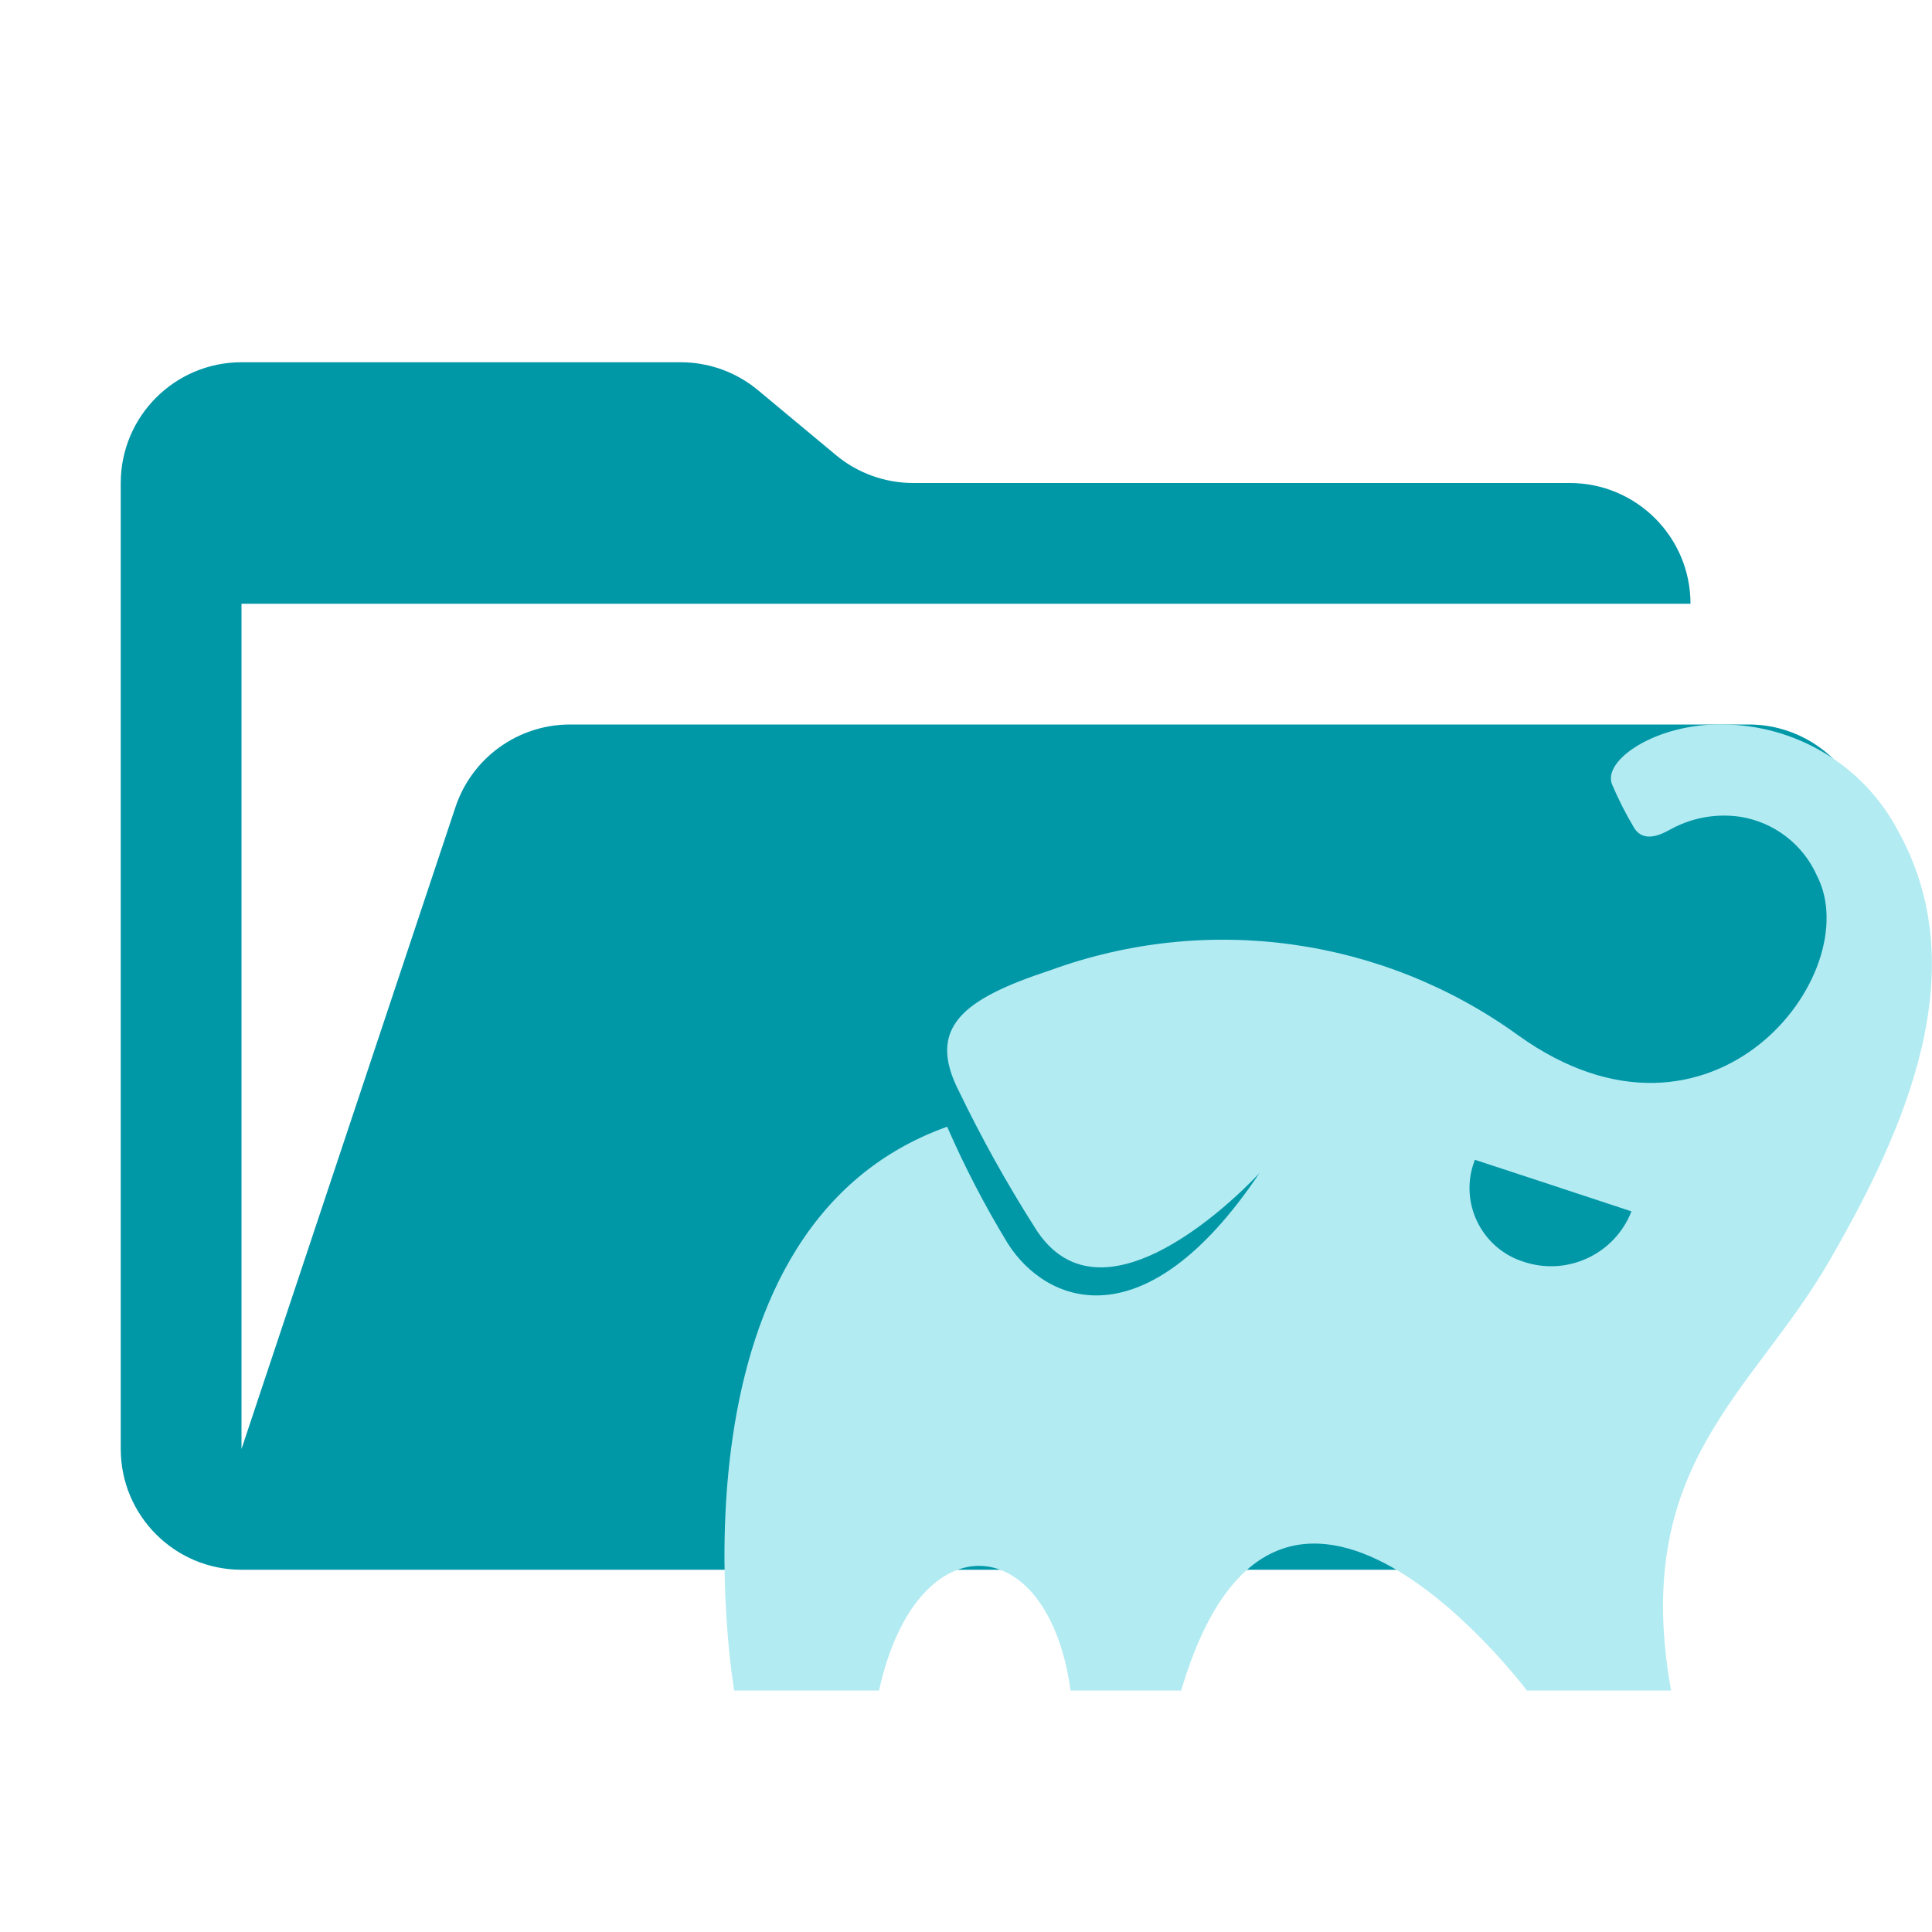
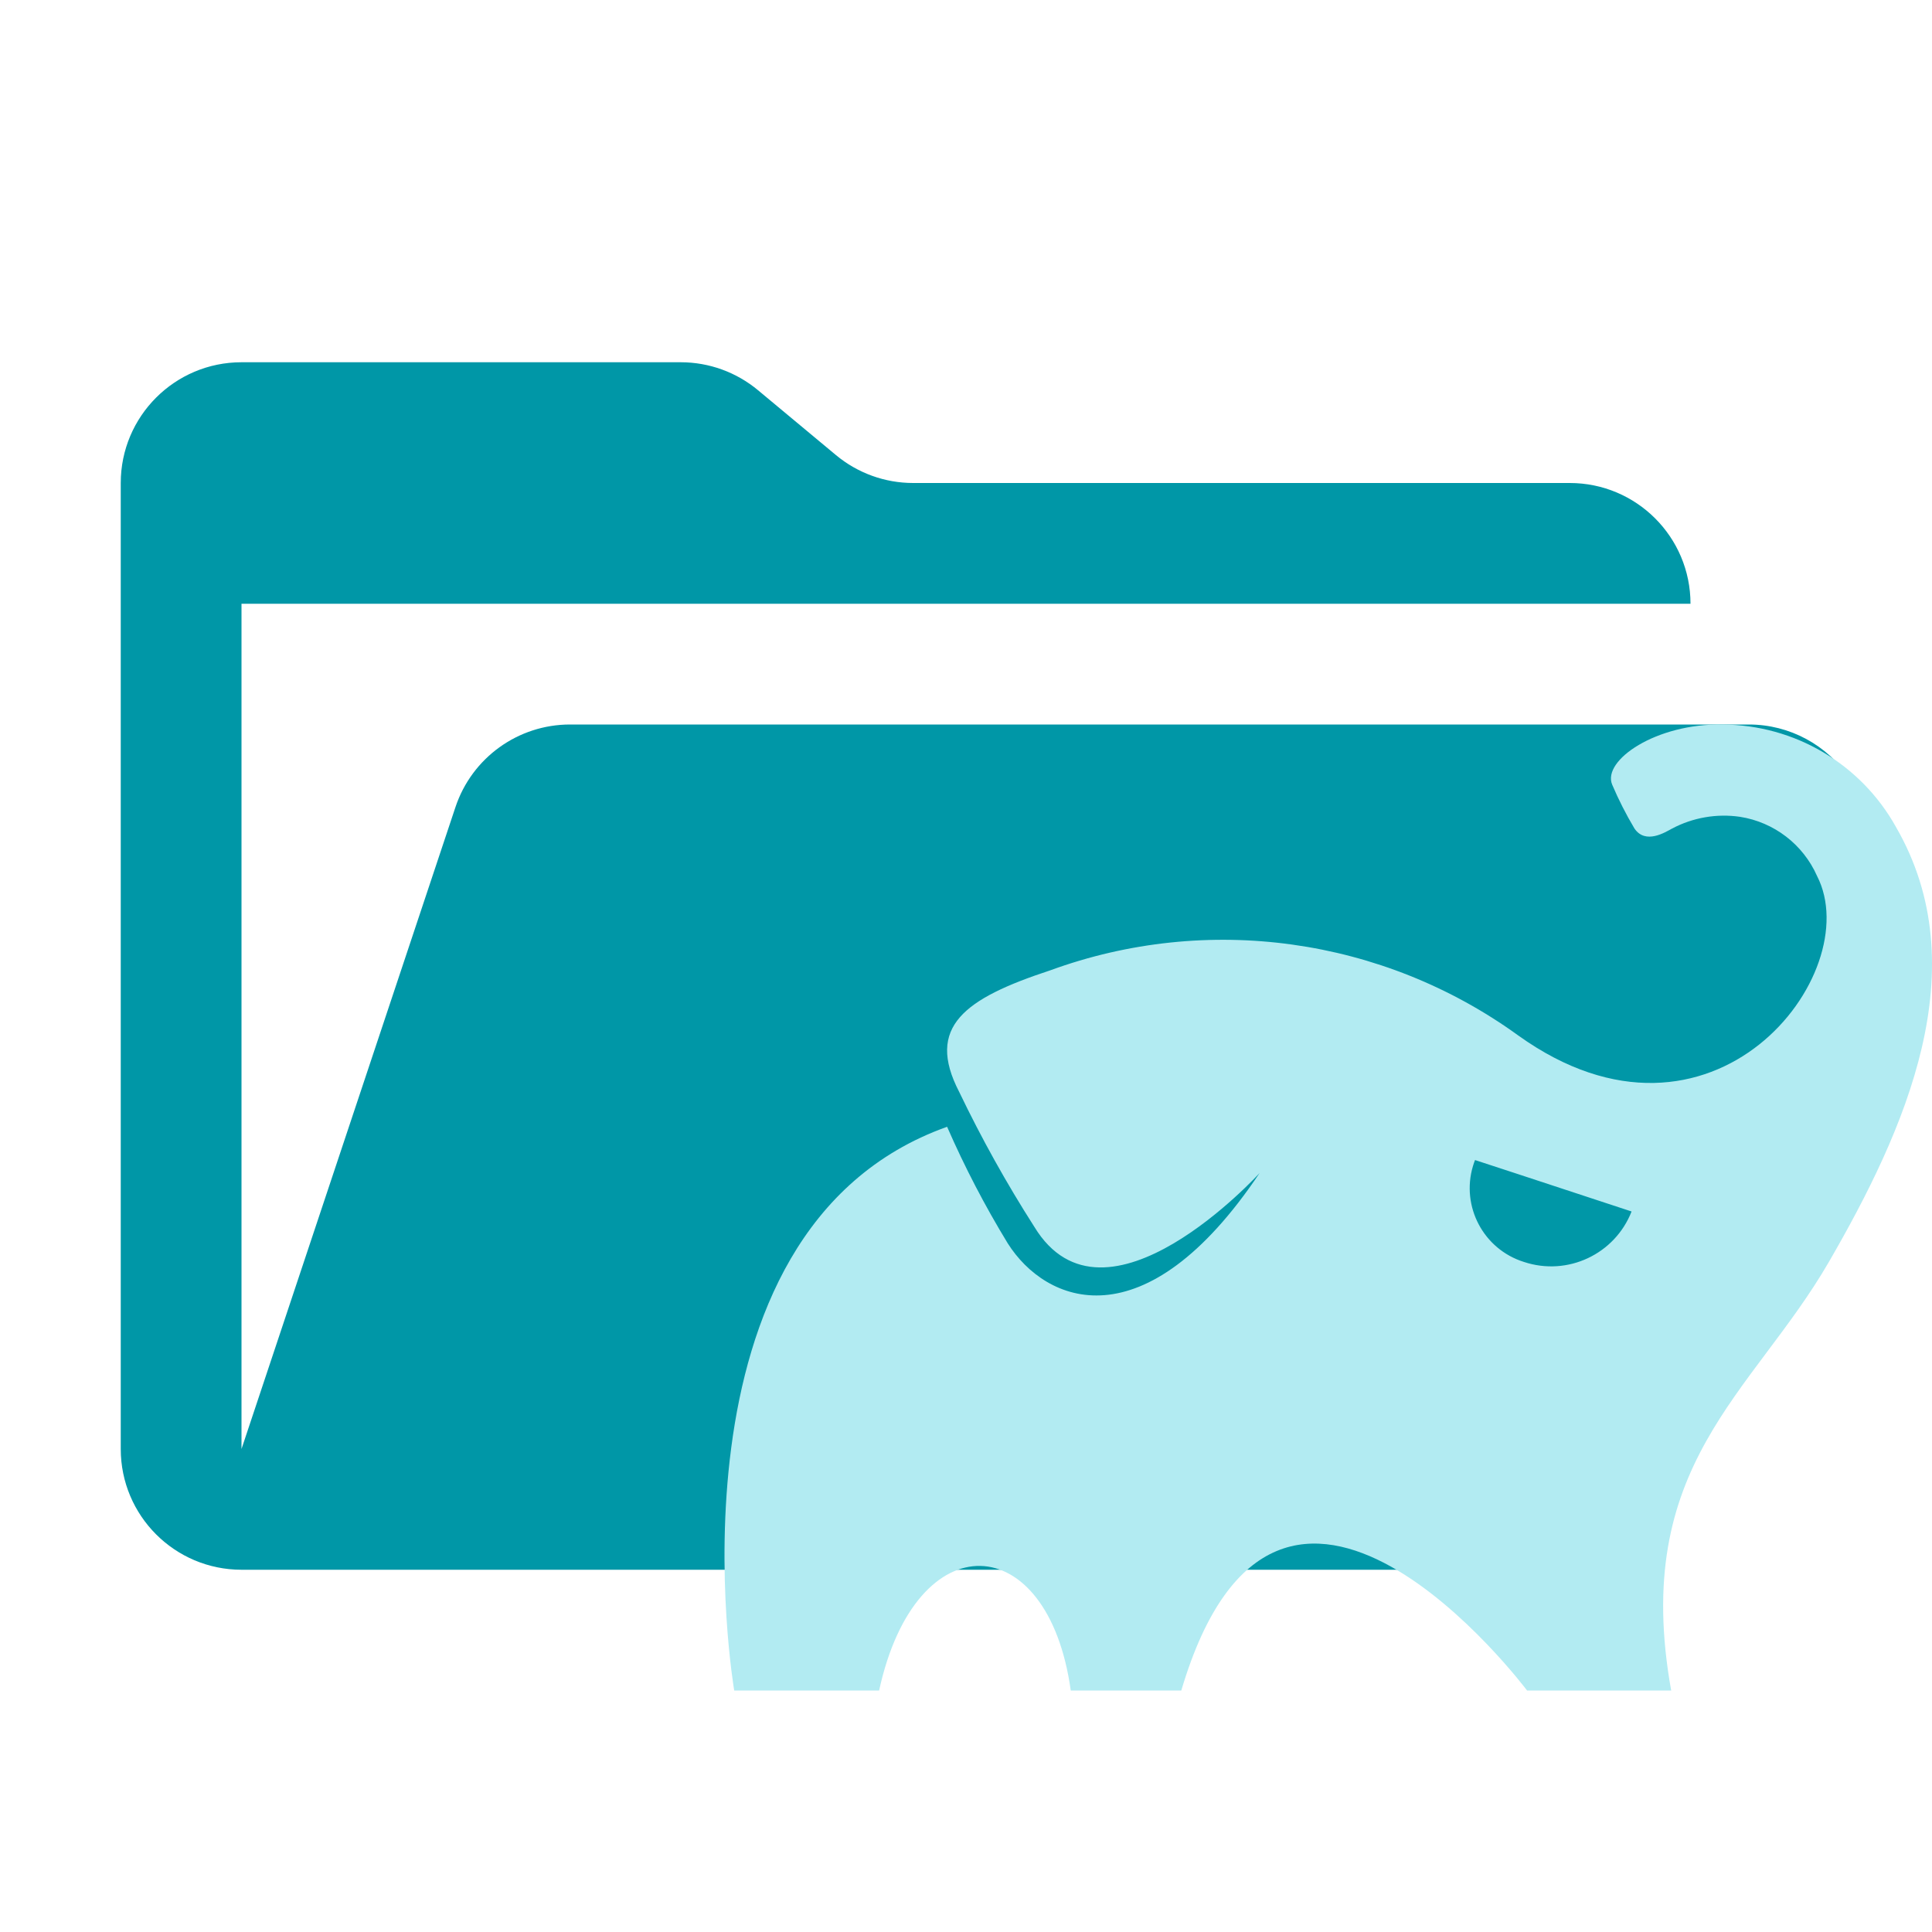
- <svg xmlns="http://www.w3.org/2000/svg" viewBox="0 0 16 16">
-   <path id="folder" fill="#0097a7" d="M14.483 6H4.721a1 1 0 0 0-.949.684L2 12V5h12a1 1 0 0 0-1-1H7.562a1 1 0 0 1-.64-.232l-.644-.536A1 1 0 0 0 5.638 3H2a1 1 0 0 0-1 1v8a1 1 0 0 0 1 1h11l2.403-5.606A1 1 0 0 0 14.483 6" />
-   <path id="motive" fill="#b2ebf2" d="M15.7 6.846A1.65 1.65 0 0 0 14.265 6c-.548-.01-.999.296-.914.498a3 3 0 0 0 .185.363c.091.135.255.03.312 0a.92.92 0 0 1 .562-.097.84.84 0 0 1 .638.49c.416.81-.868 2.473-2.475 1.32a4.17 4.17 0 0 0-3.877-.538c-.707.233-1.032.466-.752 1.006a11 11 0 0 0 .621 1.116c.585.965 1.866-.444 1.866-.444-.954 1.423-1.772 1.08-2.086.582a8 8 0 0 1-.501-.965C5.427 10.193 6.08 14 6.08 14h1.2c.305-1.402 1.4-1.35 1.586 0h.916c.81-2.738 2.863 0 2.863 0h1.194c-.335-1.866.67-2.454 1.305-3.548.634-1.095 1.234-2.434.555-3.606M12.62 10.45a.64.64 0 0 1-.423-.795l.017-.05s.552.18 1.297.427a.715.715 0 0 1-.891.418" />
+ <svg xmlns="http://www.w3.org/2000/svg" viewBox="0 0 32 32">
+   <path fill="#0097a7" d="M28.967 12H9.442a2 2 0 0 0-1.898 1.368L4 24V10h24a2 2 0 0 0-2-2H15.124a2 2 0 0 1-1.28-.464l-1.288-1.072A2 2 0 0 0 11.276 6H4a2 2 0 0 0-2 2v16a2 2 0 0 0 2 2h22l4.805-11.212A2 2 0 0 0 28.967 12" />
+   <path fill="#b2ebf2" d="M31.4 13.692a3.3 3.3 0 0 0-2.869-1.691c-1.097-.022-1.998.592-1.828.996a6 6 0 0 0 .369.726c.183.269.51.061.624 0a1.84 1.84 0 0 1 1.124-.194 1.68 1.68 0 0 1 1.276.98c.832 1.618-1.736 4.945-4.95 2.641a8.34 8.34 0 0 0-7.754-1.077c-1.414.465-2.065.932-1.505 2.012a21 21 0 0 0 1.243 2.232c1.17 1.93 3.733-.888 3.733-.888-1.908 2.846-3.544 2.159-4.172 1.164a16 16 0 0 1-1.004-1.93C10.854 20.386 12.161 28 12.161 28h2.4c.611-2.803 2.8-2.699 3.174 0h1.831c1.621-5.475 5.727 0 5.727 0h2.387c-.67-3.732 1.342-4.907 2.61-7.095 1.268-2.19 2.469-4.868 1.11-7.213m-6.158 7.21a1.28 1.28 0 0 1-.845-1.589q.015-.05.034-.099s1.103.36 2.593.852a1.43 1.43 0 0 1-1.782.836" />
</svg>
